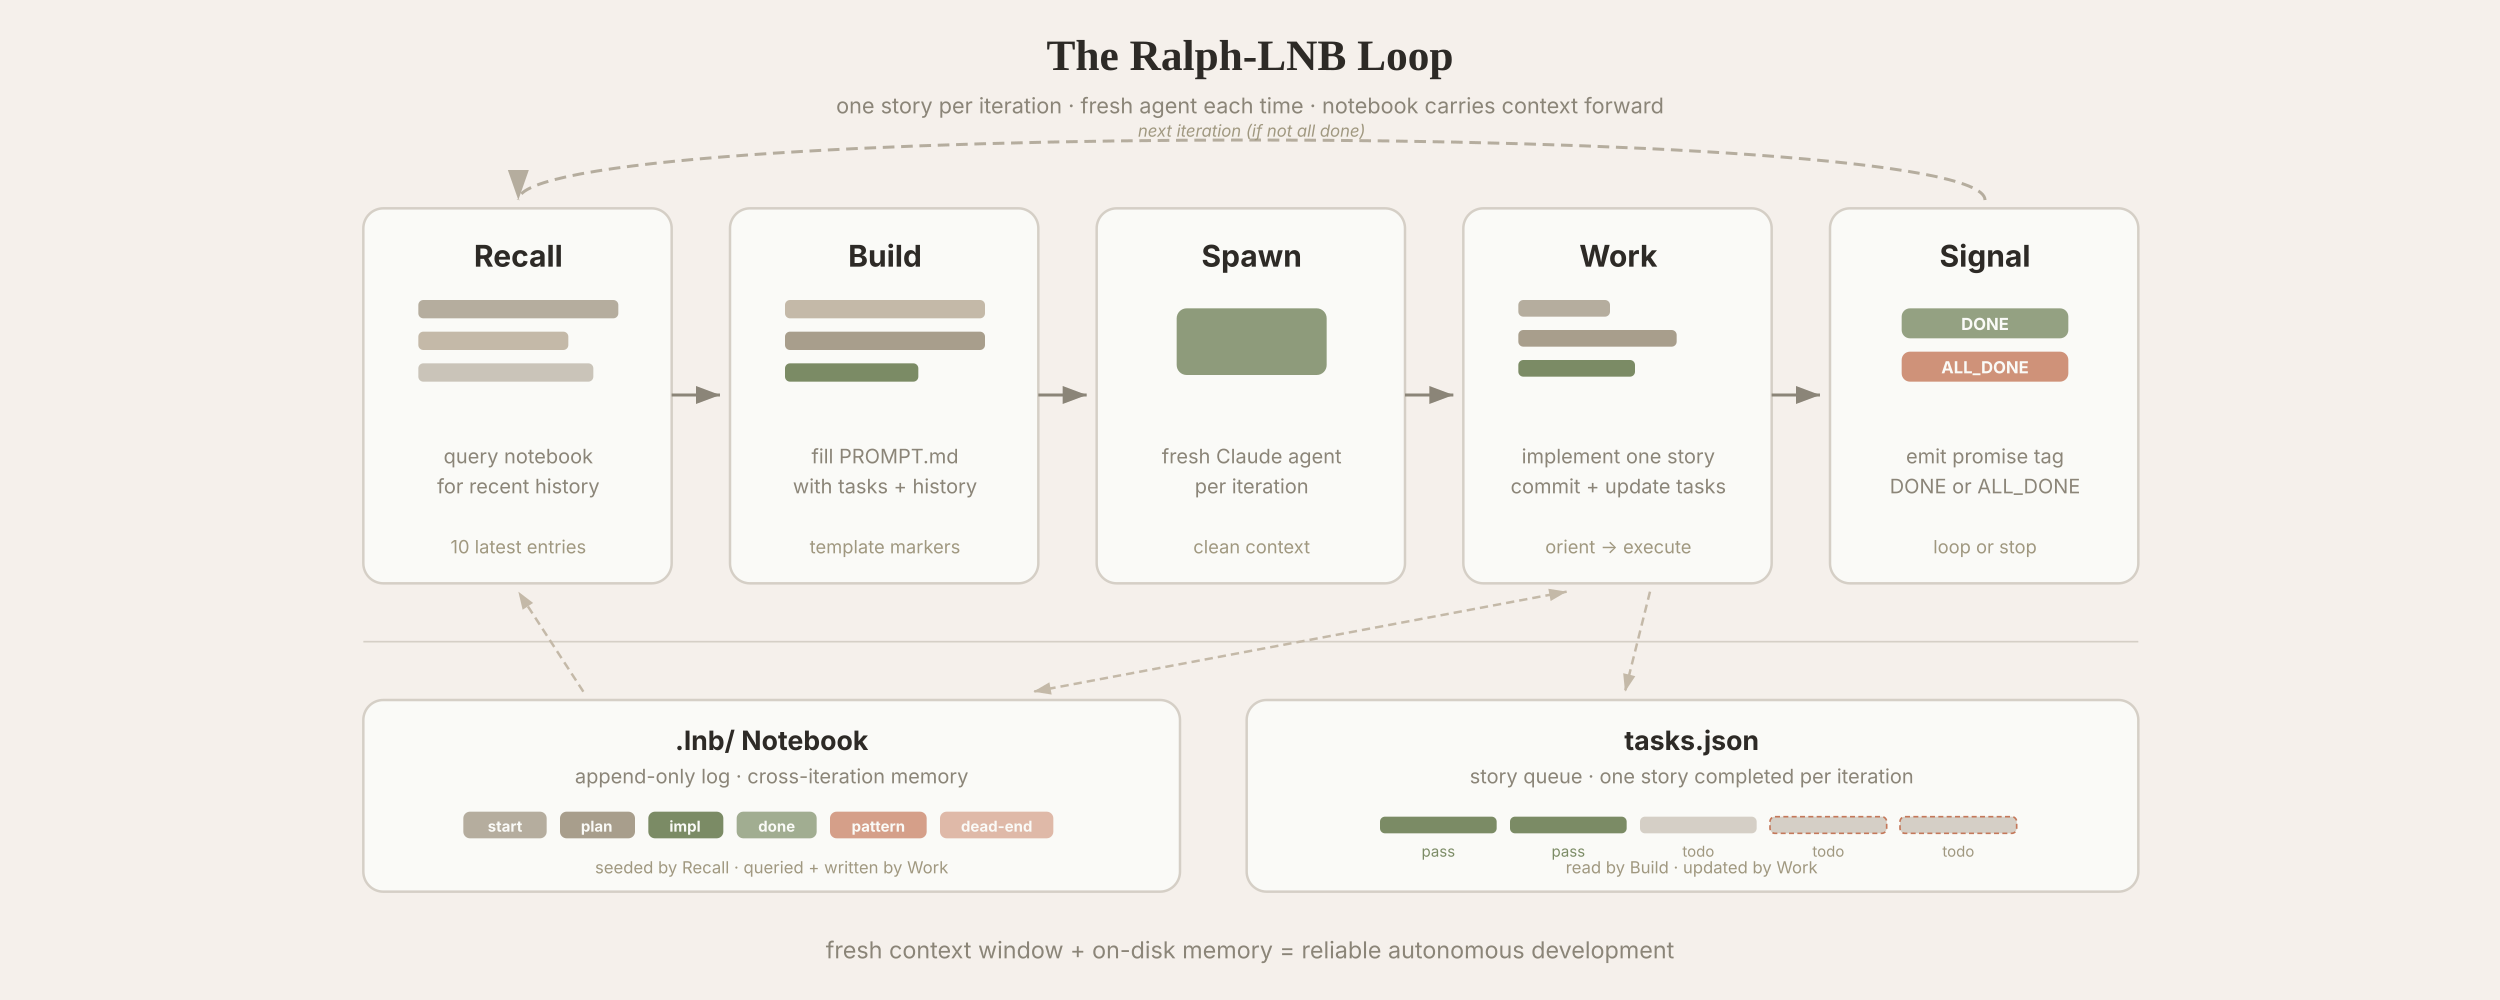
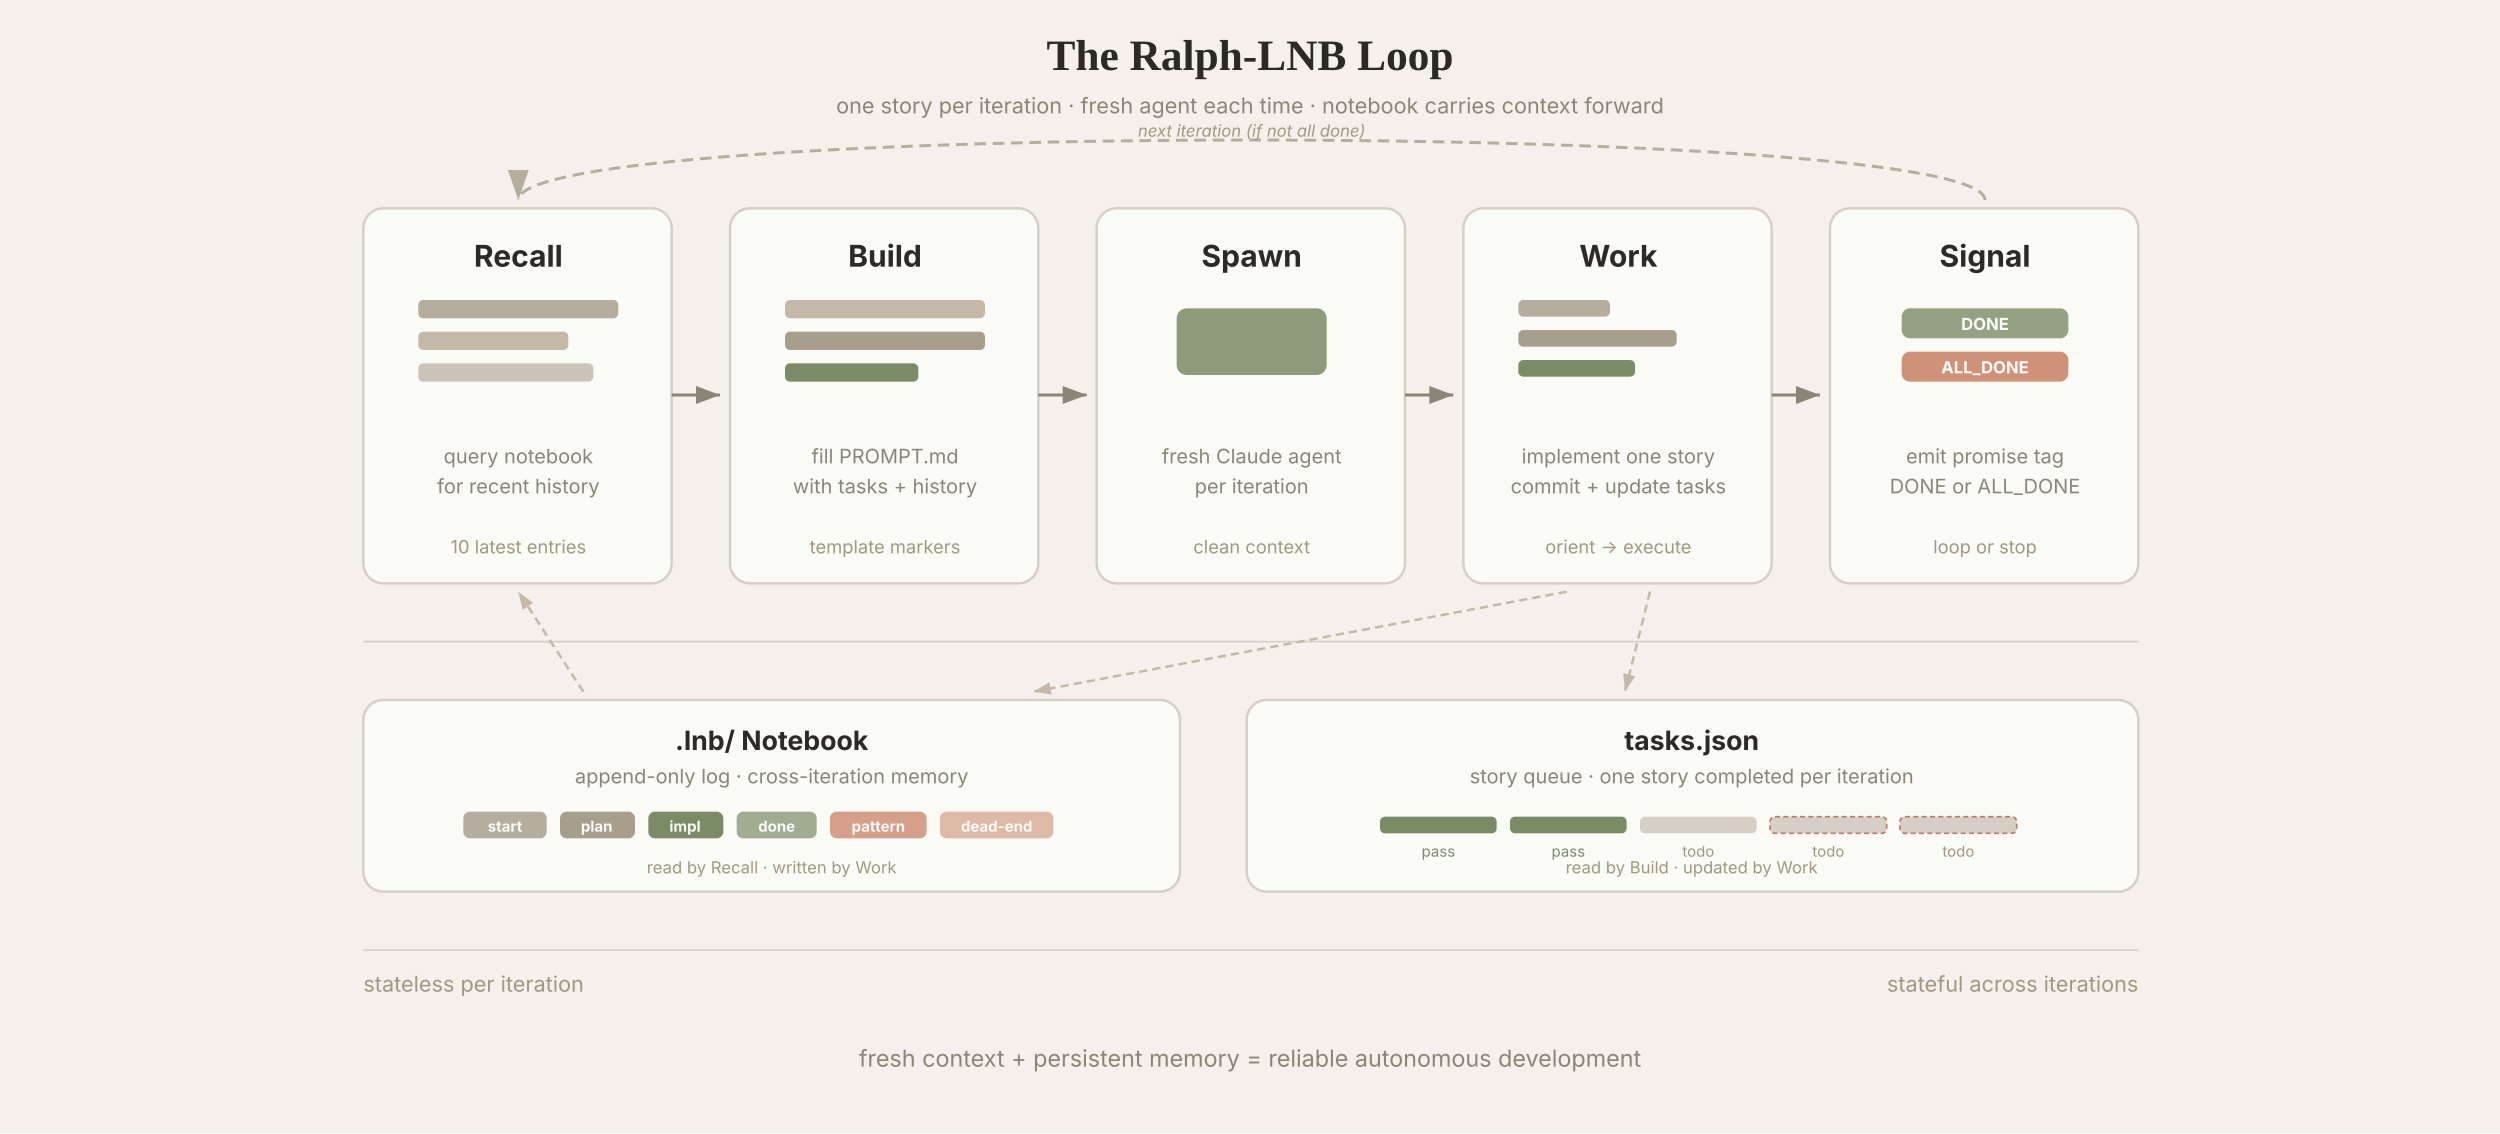
- <svg xmlns="http://www.w3.org/2000/svg" viewBox="0 0 1500 600">
+ <svg xmlns="http://www.w3.org/2000/svg" viewBox="0 0 1500 680">
  <defs>
    <marker id="arr" markerWidth="8" markerHeight="6" refX="8" refY="3" orient="auto">
      <polygon points="0 0, 8 3, 0 6" fill="#8B8578" />
    </marker>
    <marker id="arr-loop" markerWidth="10" markerHeight="7" refX="10" refY="3.5" orient="auto">
      <polygon points="0 0, 10 3.5, 0 7" fill="#B5AD9E" />
    </marker>
-     <marker id="arr-conn" markerWidth="7" markerHeight="5" refX="7" refY="2.5" orient="auto-start-reverse">
+     <marker id="arr-conn" markerWidth="7" markerHeight="5" refX="7" refY="2.5" orient="auto">
      <polygon points="0 0, 7 2.5, 0 5" fill="#C4B9A8" />
    </marker>
  </defs>
-   <rect width="1500" height="600" fill="#F5F0EB" />
+   <rect width="1500" height="680" fill="#F5F0EB" />
  <text x="750" y="42" text-anchor="middle" font-family="Georgia, 'Times New Roman', serif" font-size="26" font-weight="bold" fill="#2D2A26">The Ralph-LNB Loop</text>
  <text x="750" y="68" text-anchor="middle" font-family="system-ui, -apple-system, sans-serif" font-size="13" fill="#8B8578">one story per iteration · fresh agent each time · notebook carries context forward</text>
  <path d="M 1191 120 C 1191 72, 311 72, 311 120" fill="none" stroke="#B5AD9E" stroke-width="1.8" stroke-dasharray="7,4" marker-end="url(#arr-loop)" />
  <text x="751" y="82" text-anchor="middle" font-family="system-ui, -apple-system, sans-serif" font-size="10" fill="#A09880" font-style="italic">next iteration (if not all done)</text>
  <rect x="218" y="125" width="185" height="225" rx="12" fill="#FAFAF7" stroke="#D5CFC6" stroke-width="1.5" />
  <text x="311" y="160" text-anchor="middle" font-family="system-ui, -apple-system, sans-serif" font-size="18" font-weight="bold" fill="#2D2A26">Recall</text>
  <rect x="251" y="180" width="120" height="11" rx="3" fill="#B5AD9E" />
  <rect x="251" y="199" width="90" height="11" rx="3" fill="#C4B9A8" />
  <rect x="251" y="218" width="105" height="11" rx="3" fill="#B5AD9E" opacity="0.7" />
  <text x="311" y="278" text-anchor="middle" font-family="system-ui, -apple-system, sans-serif" font-size="12" fill="#8B8578">query notebook</text>
  <text x="311" y="296" text-anchor="middle" font-family="system-ui, -apple-system, sans-serif" font-size="12" fill="#8B8578">for recent history</text>
  <text x="311" y="332" text-anchor="middle" font-family="system-ui, -apple-system, sans-serif" font-size="11" fill="#A09880">10 latest entries</text>
  <line x1="403" y1="237" x2="432" y2="237" stroke="#8B8578" stroke-width="1.8" marker-end="url(#arr)" />
  <rect x="438" y="125" width="185" height="225" rx="12" fill="#FAFAF7" stroke="#D5CFC6" stroke-width="1.5" />
  <text x="531" y="160" text-anchor="middle" font-family="system-ui, -apple-system, sans-serif" font-size="18" font-weight="bold" fill="#2D2A26">Build</text>
  <rect x="471" y="180" width="120" height="11" rx="3" fill="#C4B9A8" />
  <rect x="471" y="199" width="120" height="11" rx="3" fill="#A89E8C" />
  <rect x="471" y="218" width="80" height="11" rx="3" fill="#7B8B65" />
  <text x="531" y="278" text-anchor="middle" font-family="system-ui, -apple-system, sans-serif" font-size="12" fill="#8B8578">fill PROMPT.md</text>
  <text x="531" y="296" text-anchor="middle" font-family="system-ui, -apple-system, sans-serif" font-size="12" fill="#8B8578">with tasks + history</text>
  <text x="531" y="332" text-anchor="middle" font-family="system-ui, -apple-system, sans-serif" font-size="11" fill="#A09880">template markers</text>
  <line x1="623" y1="237" x2="652" y2="237" stroke="#8B8578" stroke-width="1.8" marker-end="url(#arr)" />
  <rect x="658" y="125" width="185" height="225" rx="12" fill="#FAFAF7" stroke="#D5CFC6" stroke-width="1.5" />
  <text x="751" y="160" text-anchor="middle" font-family="system-ui, -apple-system, sans-serif" font-size="18" font-weight="bold" fill="#2D2A26">Spawn</text>
  <rect x="706" y="185" width="90" height="40" rx="6" fill="#7B8B65" opacity="0.85" />
  <text x="751" y="278" text-anchor="middle" font-family="system-ui, -apple-system, sans-serif" font-size="12" fill="#8B8578">fresh Claude agent</text>
  <text x="751" y="296" text-anchor="middle" font-family="system-ui, -apple-system, sans-serif" font-size="12" fill="#8B8578">per iteration</text>
  <text x="751" y="332" text-anchor="middle" font-family="system-ui, -apple-system, sans-serif" font-size="11" fill="#A09880">clean context</text>
  <line x1="843" y1="237" x2="872" y2="237" stroke="#8B8578" stroke-width="1.8" marker-end="url(#arr)" />
  <rect x="878" y="125" width="185" height="225" rx="12" fill="#FAFAF7" stroke="#D5CFC6" stroke-width="1.5" />
  <text x="971" y="160" text-anchor="middle" font-family="system-ui, -apple-system, sans-serif" font-size="18" font-weight="bold" fill="#2D2A26">Work</text>
  <rect x="911" y="180" width="55" height="10" rx="3" fill="#B5AD9E" />
  <rect x="911" y="198" width="95" height="10" rx="3" fill="#A89E8C" />
  <rect x="911" y="216" width="70" height="10" rx="3" fill="#7B8B65" />
  <text x="971" y="278" text-anchor="middle" font-family="system-ui, -apple-system, sans-serif" font-size="12" fill="#8B8578">implement one story</text>
  <text x="971" y="296" text-anchor="middle" font-family="system-ui, -apple-system, sans-serif" font-size="12" fill="#8B8578">commit + update tasks</text>
  <text x="971" y="332" text-anchor="middle" font-family="system-ui, -apple-system, sans-serif" font-size="11" fill="#A09880">orient → execute</text>
  <line x1="1063" y1="237" x2="1092" y2="237" stroke="#8B8578" stroke-width="1.8" marker-end="url(#arr)" />
  <rect x="1098" y="125" width="185" height="225" rx="12" fill="#FAFAF7" stroke="#D5CFC6" stroke-width="1.5" />
  <text x="1191" y="160" text-anchor="middle" font-family="system-ui, -apple-system, sans-serif" font-size="18" font-weight="bold" fill="#2D2A26">Signal</text>
  <rect x="1141" y="185" width="100" height="18" rx="5" fill="#7B8B65" opacity="0.8" />
  <text x="1191" y="198" text-anchor="middle" font-family="system-ui, -apple-system, sans-serif" font-size="10" font-weight="bold" fill="#FAFAF7">DONE</text>
  <rect x="1141" y="211" width="100" height="18" rx="5" fill="#C4785A" opacity="0.8" />
  <text x="1191" y="224" text-anchor="middle" font-family="system-ui, -apple-system, sans-serif" font-size="10" font-weight="bold" fill="#FAFAF7">ALL_DONE</text>
  <text x="1191" y="278" text-anchor="middle" font-family="system-ui, -apple-system, sans-serif" font-size="12" fill="#8B8578">emit promise tag</text>
  <text x="1191" y="296" text-anchor="middle" font-family="system-ui, -apple-system, sans-serif" font-size="12" fill="#8B8578">DONE or ALL_DONE</text>
  <text x="1191" y="332" text-anchor="middle" font-family="system-ui, -apple-system, sans-serif" font-size="11" fill="#A09880">loop or stop</text>
  <line x1="218" y1="385" x2="1283" y2="385" stroke="#D5CFC6" stroke-width="1" />
  <line x1="350" y1="415" x2="311" y2="355" stroke="#C4B9A8" stroke-width="1.5" stroke-dasharray="5,3" marker-end="url(#arr-conn)" />
-   <line x1="940" y1="355" x2="620" y2="415" stroke="#C4B9A8" stroke-width="1.5" stroke-dasharray="5,3" marker-start="url(#arr-conn)" marker-end="url(#arr-conn)" />
+   <line x1="940" y1="355" x2="620" y2="415" stroke="#C4B9A8" stroke-width="1.5" stroke-dasharray="5,3" marker-end="url(#arr-conn)" />
  <line x1="990" y1="355" x2="975" y2="415" stroke="#C4B9A8" stroke-width="1.5" stroke-dasharray="5,3" marker-end="url(#arr-conn)" />
  <rect x="218" y="420" width="490" height="115" rx="12" fill="#FAFAF7" stroke="#D5CFC6" stroke-width="1.5" />
  <text x="463" y="450" text-anchor="middle" font-family="system-ui, -apple-system, sans-serif" font-size="16" font-weight="bold" fill="#2D2A26">.lnb/ Notebook</text>
  <text x="463" y="470" text-anchor="middle" font-family="system-ui, -apple-system, sans-serif" font-size="12" fill="#8B8578">append-only log · cross-iteration memory</text>
  <rect x="278" y="487" width="50" height="16" rx="4" fill="#B5AD9E" />
  <text x="303" y="499" text-anchor="middle" font-family="system-ui, -apple-system, sans-serif" font-size="9" font-weight="bold" fill="#FAFAF7">start</text>
  <rect x="336" y="487" width="45" height="16" rx="4" fill="#A89E8C" />
  <text x="358" y="499" text-anchor="middle" font-family="system-ui, -apple-system, sans-serif" font-size="9" font-weight="bold" fill="#FAFAF7">plan</text>
  <rect x="389" y="487" width="45" height="16" rx="4" fill="#7B8B65" />
  <text x="411" y="499" text-anchor="middle" font-family="system-ui, -apple-system, sans-serif" font-size="9" font-weight="bold" fill="#FAFAF7">impl</text>
  <rect x="442" y="487" width="48" height="16" rx="4" fill="#7B8B65" opacity="0.7" />
  <text x="466" y="499" text-anchor="middle" font-family="system-ui, -apple-system, sans-serif" font-size="9" font-weight="bold" fill="#FAFAF7">done</text>
  <rect x="498" y="487" width="58" height="16" rx="4" fill="#C4785A" opacity="0.7" />
  <text x="527" y="499" text-anchor="middle" font-family="system-ui, -apple-system, sans-serif" font-size="9" font-weight="bold" fill="#FAFAF7">pattern</text>
  <rect x="564" y="487" width="68" height="16" rx="4" fill="#C4785A" opacity="0.5" />
  <text x="598" y="499" text-anchor="middle" font-family="system-ui, -apple-system, sans-serif" font-size="9" font-weight="bold" fill="#FAFAF7">dead-end</text>
-   <text x="463" y="524" text-anchor="middle" font-family="system-ui, -apple-system, sans-serif" font-size="10" fill="#A09880">seeded by Recall · queried + written by Work</text>
+   <text x="463" y="524" text-anchor="middle" font-family="system-ui, -apple-system, sans-serif" font-size="10" fill="#A09880">read by Recall · written by Work</text>
  <rect x="748" y="420" width="535" height="115" rx="12" fill="#FAFAF7" stroke="#D5CFC6" stroke-width="1.5" />
  <text x="1015" y="450" text-anchor="middle" font-family="system-ui, -apple-system, sans-serif" font-size="16" font-weight="bold" fill="#2D2A26">tasks.json</text>
  <text x="1015" y="470" text-anchor="middle" font-family="system-ui, -apple-system, sans-serif" font-size="12" fill="#8B8578">story queue · one story completed per iteration</text>
  <rect x="828" y="490" width="70" height="10" rx="3" fill="#7B8B65" />
  <rect x="906" y="490" width="70" height="10" rx="3" fill="#7B8B65" />
  <rect x="984" y="490" width="70" height="10" rx="3" fill="#D5CFC6" />
  <rect x="1062" y="490" width="70" height="10" rx="3" fill="#D5CFC6" stroke="#C4785A" stroke-width="1" stroke-dasharray="3,2" />
  <rect x="1140" y="490" width="70" height="10" rx="3" fill="#D5CFC6" stroke="#C4785A" stroke-width="1" stroke-dasharray="3,2" />
  <text x="863" y="514" text-anchor="middle" font-family="system-ui, -apple-system, sans-serif" font-size="9" fill="#7B8B65">pass</text>
  <text x="941" y="514" text-anchor="middle" font-family="system-ui, -apple-system, sans-serif" font-size="9" fill="#7B8B65">pass</text>
  <text x="1019" y="514" text-anchor="middle" font-family="system-ui, -apple-system, sans-serif" font-size="9" fill="#A09880">todo</text>
  <text x="1097" y="514" text-anchor="middle" font-family="system-ui, -apple-system, sans-serif" font-size="9" fill="#A09880">todo</text>
  <text x="1175" y="514" text-anchor="middle" font-family="system-ui, -apple-system, sans-serif" font-size="9" fill="#A09880">todo</text>
  <text x="1015" y="524" text-anchor="middle" font-family="system-ui, -apple-system, sans-serif" font-size="10" fill="#A09880">read by Build · updated by Work</text>
-   <text x="750" y="575" text-anchor="middle" font-family="system-ui, -apple-system, sans-serif" font-size="14" fill="#8B8578">fresh context window + on-disk memory = reliable autonomous development</text>
+   <line x1="218" y1="570" x2="1283" y2="570" stroke="#D5CFC6" stroke-width="1" />
+   <text x="218" y="595" font-family="system-ui, -apple-system, sans-serif" font-size="13" fill="#A09880">stateless per iteration</text>
+   <text x="1283" y="595" text-anchor="end" font-family="system-ui, -apple-system, sans-serif" font-size="13" fill="#A09880">stateful across iterations</text>
+   <text x="750" y="640" text-anchor="middle" font-family="system-ui, -apple-system, sans-serif" font-size="14" fill="#8B8578">fresh context + persistent memory = reliable autonomous development</text>
</svg>
